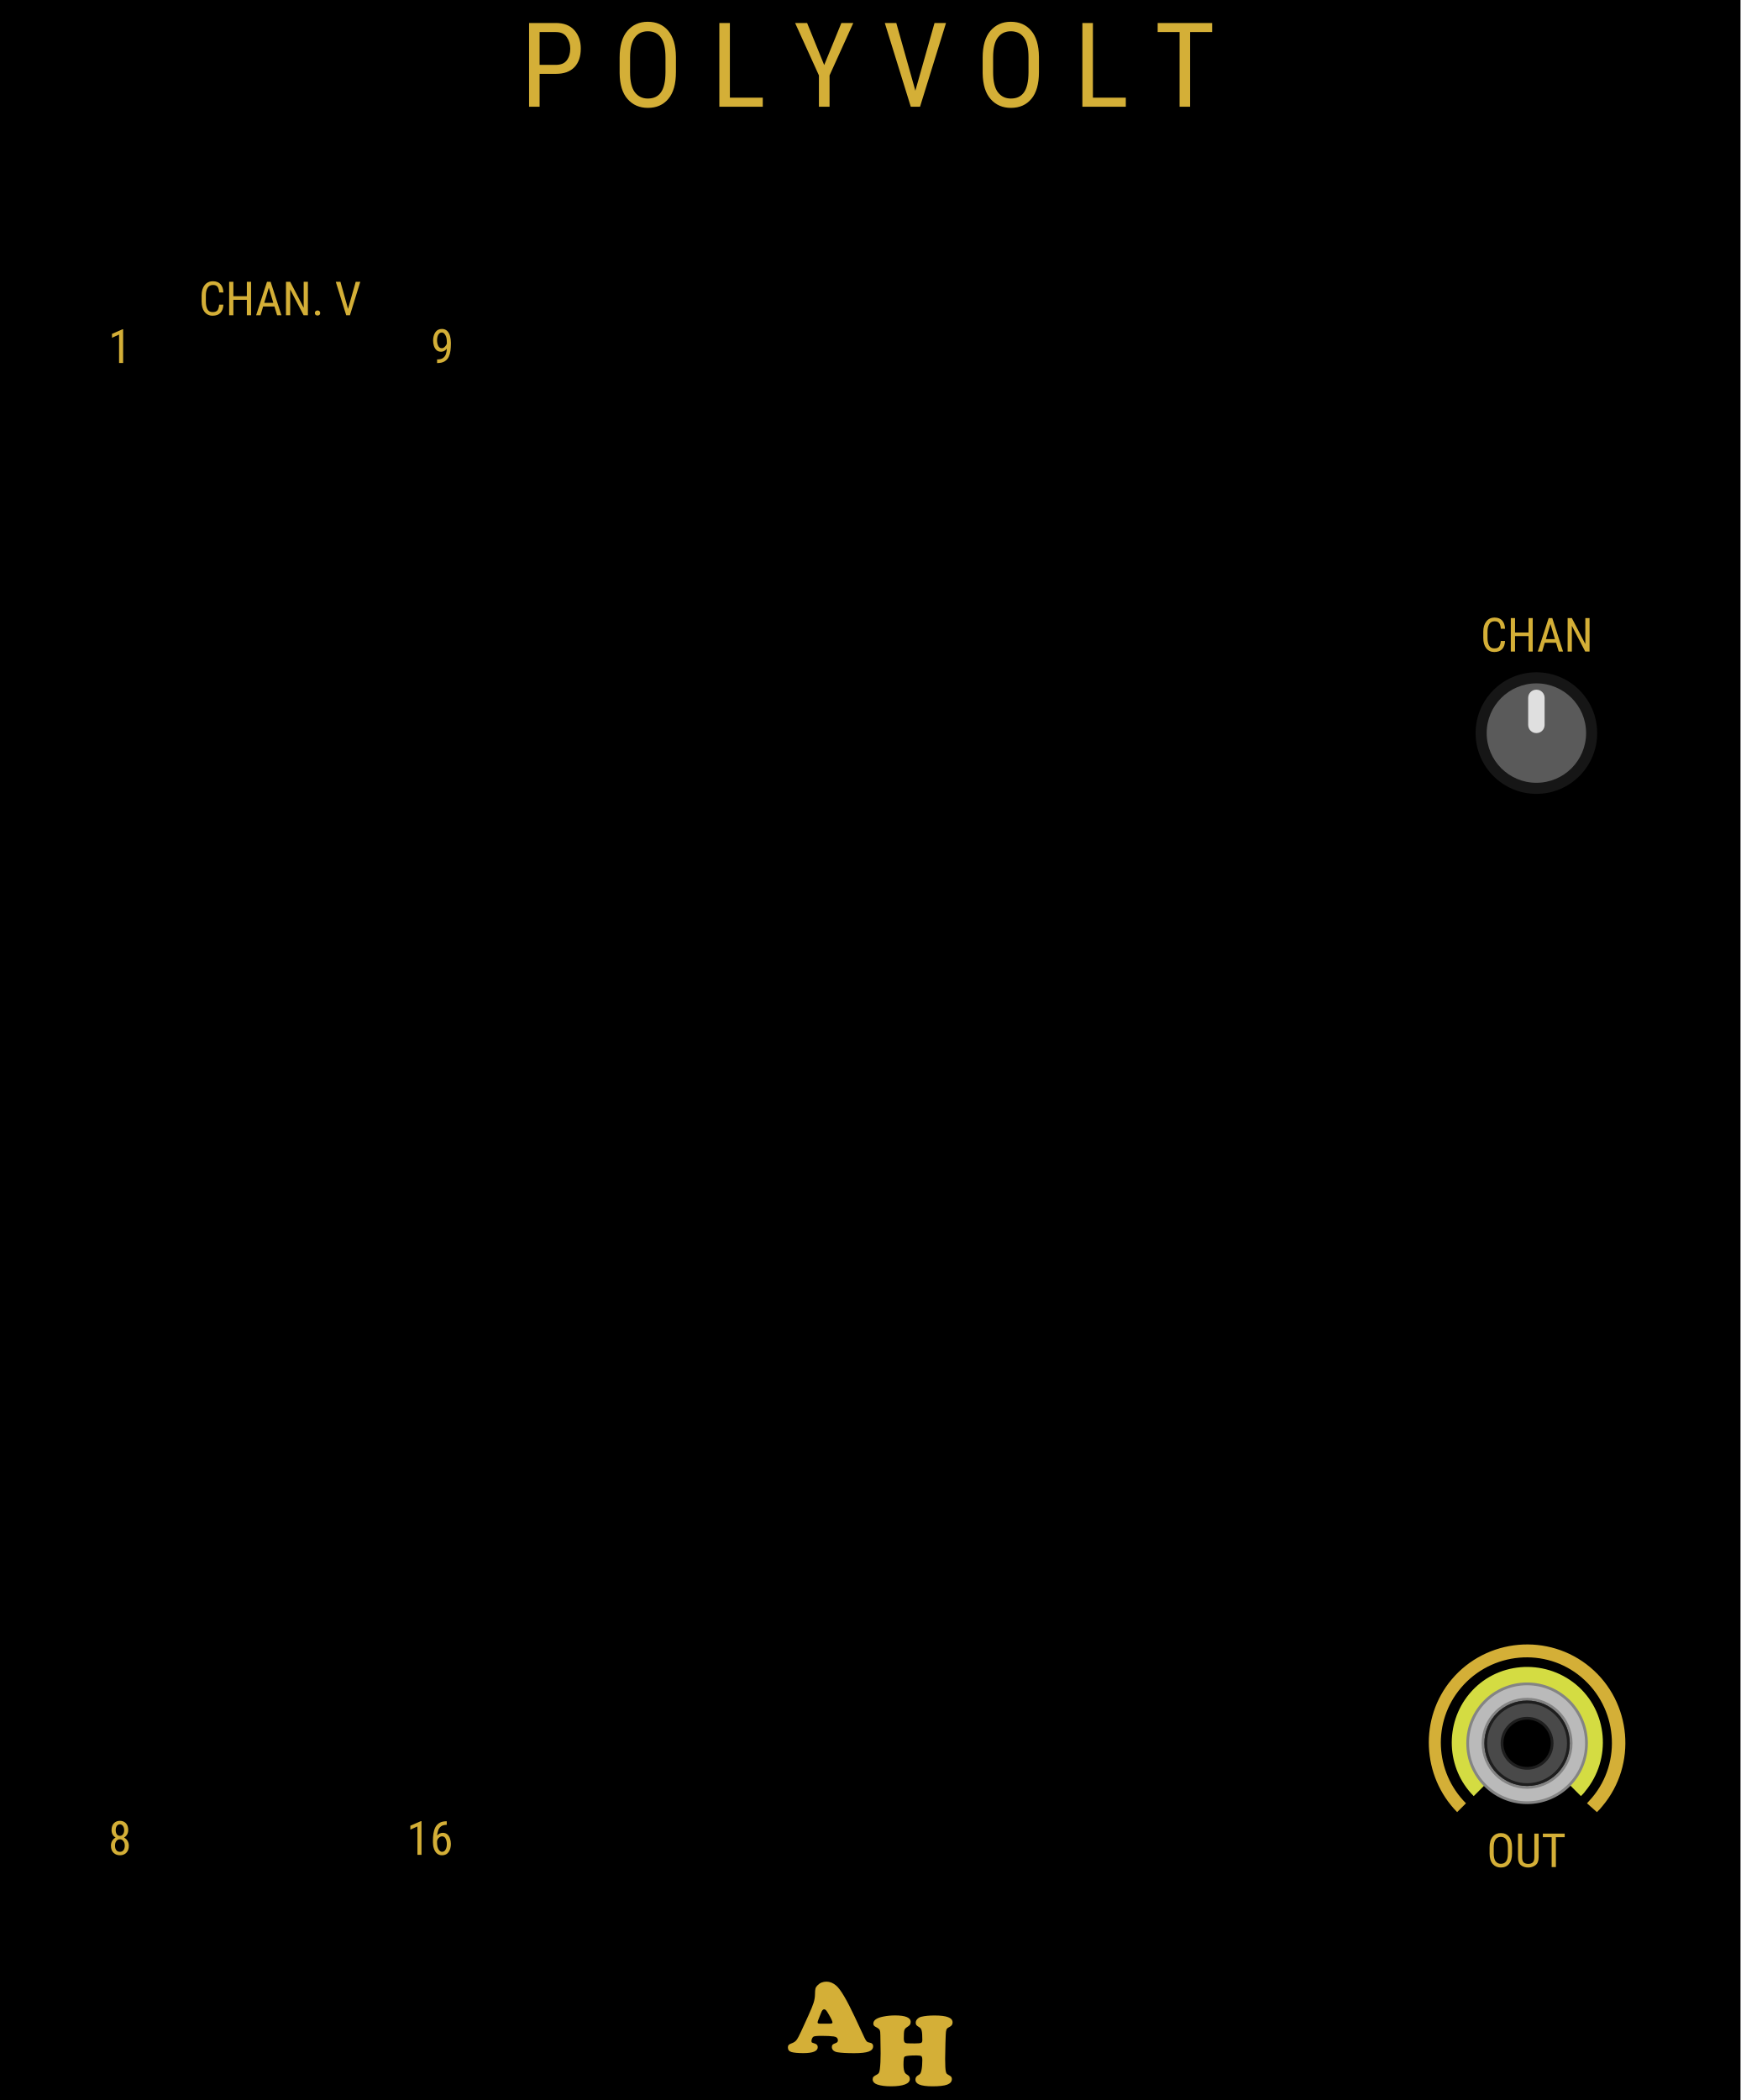
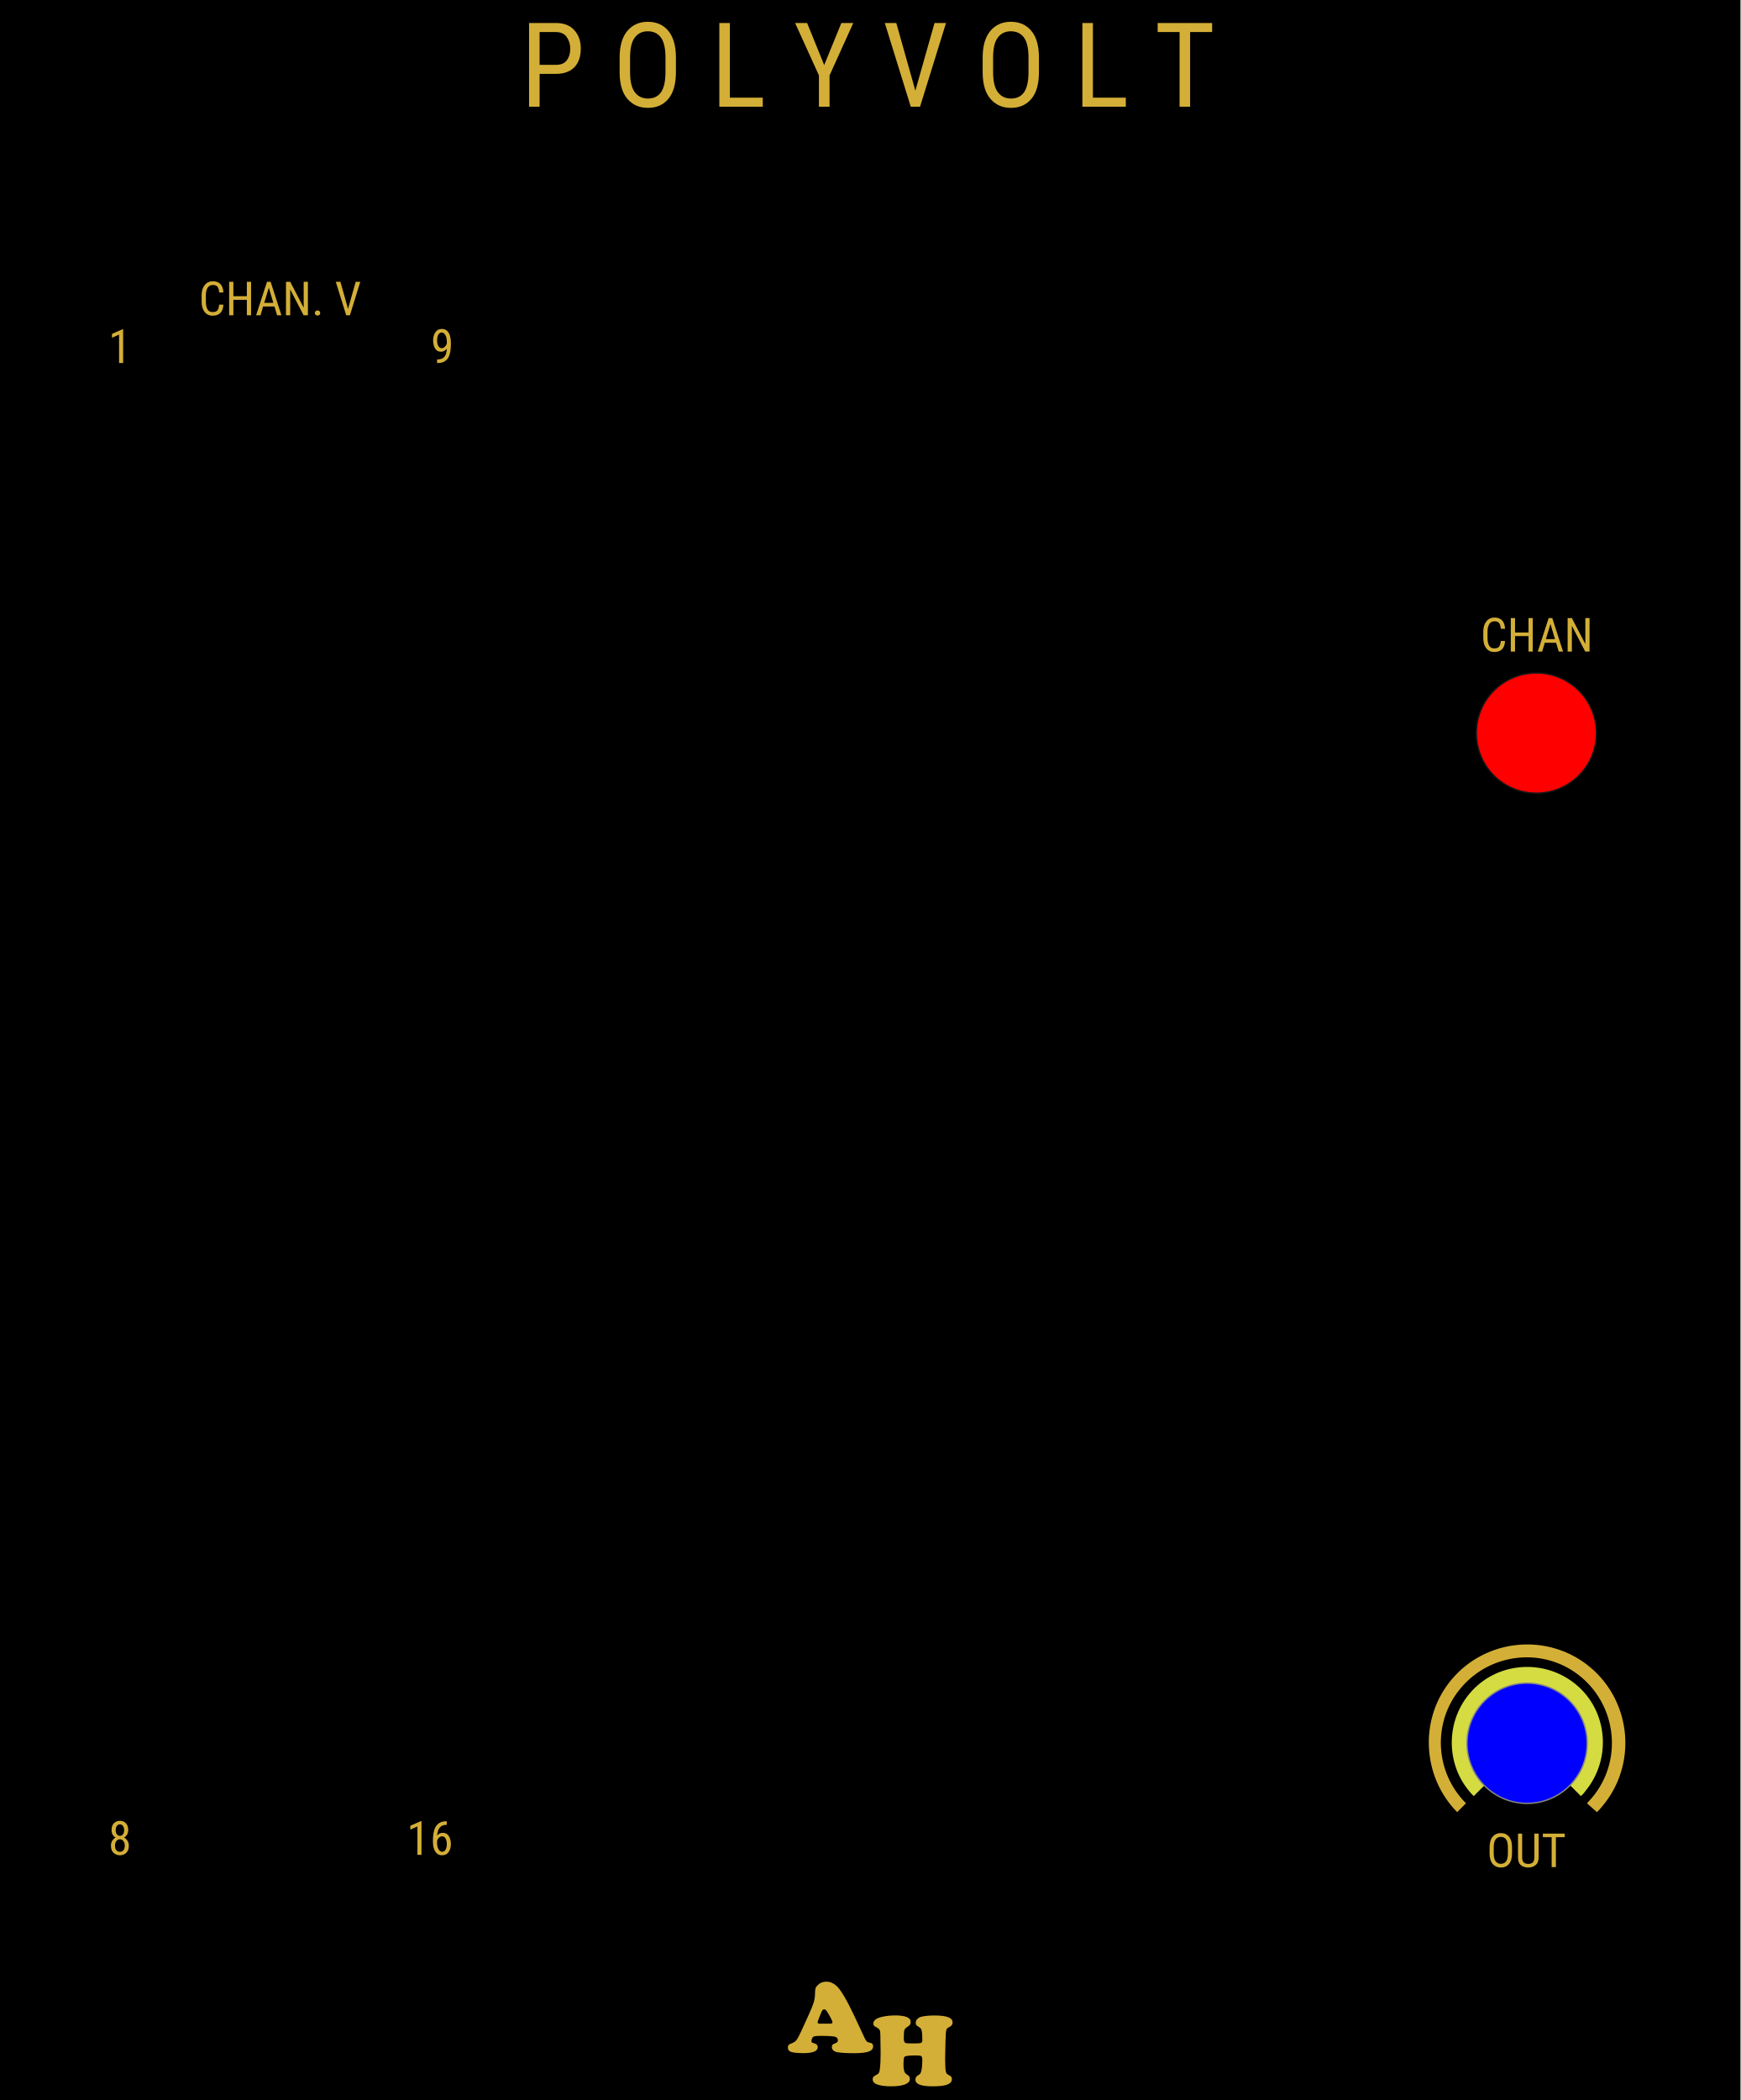
<svg xmlns="http://www.w3.org/2000/svg" xmlns:xlink="http://www.w3.org/1999/xlink" width="315" height="380" id="svg11791" version="1.1">
  <defs id="defs3">
    <marker orient="auto" refY="0" refX="0" id="DotM" style="overflow:visible">
      <path id="path4782" d="m -2.5,-1 c 0,2.76 -2.24,5 -5,5 -2.76,0 -5,-2.24 -5,-5 0,-2.76 2.24,-5 5,-5 2.76,0 5,2.24 5,5 z" style="fill-rule:evenodd;stroke:#000000;stroke-width:1pt" transform="matrix(0.4,0,0,0.4,2.96,0.4)" />
    </marker>
    <marker orient="auto" refY="0" refX="0" id="Arrow1Sstart" style="overflow:visible">
      <path id="path4730" d="M 0,0 5,-5 -12.5,0 5,5 Z" style="fill-rule:evenodd;stroke:#000000;stroke-width:1pt" transform="matrix(0.2,0,0,0.2,1.2,0)" />
    </marker>
    <marker orient="auto" refY="0" refX="0" id="Arrow2Mend" style="overflow:visible">
      <path id="path5158" style="fill-rule:evenodd;stroke-width:0.625;stroke-linejoin:round" d="M 8.719,4.034 -2.207,0.016 8.719,-4.002 c -1.745,2.372 -1.735,5.617 -6e-7,8.035 z" transform="scale(-0.6)" />
    </marker>
    <marker orient="auto" refY="0" refX="0" id="Arrow2Mstart" style="overflow:visible">
      <path id="path5155" style="fill-rule:evenodd;stroke-width:0.625;stroke-linejoin:round" d="M 8.719,4.034 -2.207,0.016 8.719,-4.002 c -1.745,2.372 -1.735,5.617 -6e-7,8.035 z" transform="scale(0.6)" />
    </marker>
    <marker orient="auto" refY="0" refX="0" id="Arrow1Mstart" style="overflow:visible">
      <path id="path6730" d="M 0,0 5,-5 -12.5,0 5,5 Z" style="fill-rule:evenodd;stroke:#000000;stroke-width:1pt" transform="matrix(0.4,0,0,0.4,4,0)" />
    </marker>
    <marker orient="auto" refY="0" refX="0" id="TriangleOutM" style="overflow:visible">
      <path id="path6869" d="M 5.77,0 -2.88,5 V -5 Z" style="fill-rule:evenodd;stroke:#000000;stroke-width:1pt" transform="scale(0.4)" />
    </marker>
    <marker orient="auto" refY="0" refX="0" id="TriangleOutS" style="overflow:visible">
      <path id="path6872" d="M 5.77,0 -2.88,5 V -5 Z" style="fill-rule:evenodd;stroke:#000000;stroke-width:1pt" transform="scale(0.2)" />
    </marker>
    <marker orient="auto" refY="0" refX="0" id="SquareL" style="overflow:visible">
      <path id="path7539" d="M -5,-5 V 5 H 5 V -5 Z" style="fill-rule:evenodd;stroke:#000000;stroke-width:1pt" transform="scale(0.8)" />
    </marker>
    <marker orient="auto" refY="0" refX="0" id="Arrow1Send" style="overflow:visible">
      <path id="path6739" d="M 0,0 5,-5 -12.5,0 5,5 Z" style="fill-rule:evenodd;stroke:#000000;stroke-width:1pt" transform="matrix(-0.2,0,0,-0.2,-1.2,0)" />
    </marker>
    <marker orient="auto" refY="0" refX="0" id="Arrow1Mend" style="overflow:visible">
      <path id="path6733" d="M 0,0 5,-5 -12.5,0 5,5 Z" style="fill-rule:evenodd;stroke:#000000;stroke-width:1pt" transform="matrix(-0.4,0,0,-0.4,-4,0)" />
    </marker>
    <marker orient="auto" refY="0" refX="0" id="Arrow1Lend" style="overflow:visible">
      <path id="path6727" d="M 0,0 5,-5 -12.5,0 5,5 Z" style="fill-rule:evenodd;stroke:#000000;stroke-width:1pt" transform="matrix(-0.8,0,0,-0.8,-10,0)" />
    </marker>
    <filter height="1" width="1" y="0" x="0" id="filter3998" style="color-interpolation-filters:sRGB">
      <feConvolveMatrix order="3 3" kernelMatrix="0 1 0 0 -2 0 0 1 0" in="SourceGraphic" divisor="1" targetX="1" targetY="1" preserveAlpha="true" result="result0" bias="0" id="feConvolveMatrix4000" />
    </filter>
    <filter height="1" width="1" y="0" x="0" id="filter3286" style="color-interpolation-filters:sRGB">
      <feFlood flood-color="rgb(128,128,128)" flood-opacity="0" result="result1" id="feFlood3288" />
      <feBlend result="result2" mode="normal" in2="SourceGraphic" id="feBlend3290" />
      <feComposite k4="0" k3="0" k1="0" result="result3" operator="arithmetic" k2="1" in2="SourceGraphic" id="feComposite3292" />
      <feComposite operator="in" in2="SourceGraphic" id="feComposite3294" />
    </filter>
    <clipPath clipPathUnits="userSpaceOnUse" id="clipPath6603">
      <path d="M 402,402 H 9515 V 13631 H 402 Z" id="path6605" style="clip-rule:evenodd" />
    </clipPath>
    <clipPath clipPathUnits="userSpaceOnUse" id="clipPath6613">
      <path d="M 402,402 H 9515 V 13631 H 402 Z" id="path6615" style="clip-rule:evenodd" />
    </clipPath>
    <clipPath clipPathUnits="userSpaceOnUse" id="clipPath6619">
      <path d="M 614,402 H 9303 V 6057 H 614 Z" id="path6621" style="clip-rule:evenodd" />
    </clipPath>
    <clipPath clipPathUnits="userSpaceOnUse" id="clipPath6290">
      <path d="M 402,402 H 9515 V 13631 H 402 Z" id="path6292" style="clip-rule:evenodd" />
    </clipPath>
    <clipPath clipPathUnits="userSpaceOnUse" id="clipPath6300">
      <path d="M 402,402 H 9515 V 13631 H 402 Z" id="path6302" style="clip-rule:evenodd" />
    </clipPath>
    <clipPath clipPathUnits="userSpaceOnUse" id="clipPath6306">
      <path d="M 614,402 H 9303 V 6655 H 614 Z" id="path6308" style="clip-rule:evenodd" />
    </clipPath>
    <clipPath clipPathUnits="userSpaceOnUse" id="clipPath5977">
      <path d="M 402,402 H 9515 V 13631 H 402 Z" id="path5979" style="clip-rule:evenodd" />
    </clipPath>
    <clipPath clipPathUnits="userSpaceOnUse" id="clipPath5987">
      <path d="M 402,402 H 9515 V 13631 H 402 Z" id="path5989" style="clip-rule:evenodd" />
    </clipPath>
    <clipPath clipPathUnits="userSpaceOnUse" id="clipPath5993">
      <path d="M 614,402 H 9303 V 6645 H 614 Z" id="path5995" style="clip-rule:evenodd" />
    </clipPath>
    <clipPath clipPathUnits="userSpaceOnUse" id="clipPath5664">
      <path d="M 402,402 H 9515 V 13631 H 402 Z" id="path5666" style="clip-rule:evenodd" />
    </clipPath>
    <clipPath clipPathUnits="userSpaceOnUse" id="clipPath5674">
      <path d="M 402,402 H 9515 V 13631 H 402 Z" id="path5676" style="clip-rule:evenodd" />
    </clipPath>
    <clipPath clipPathUnits="userSpaceOnUse" id="clipPath5680">
      <path d="M 614,402 H 9303 V 6655 H 614 Z" id="path5682" style="clip-rule:evenodd" />
    </clipPath>
    <clipPath clipPathUnits="userSpaceOnUse" id="clipPath5363">
      <path d="M 402,402 H 9515 V 13631 H 402 Z" id="path5365" style="clip-rule:evenodd" />
    </clipPath>
    <clipPath clipPathUnits="userSpaceOnUse" id="clipPath5373">
      <path d="M 402,402 H 9515 V 13631 H 402 Z" id="path5375" style="clip-rule:evenodd" />
    </clipPath>
    <clipPath clipPathUnits="userSpaceOnUse" id="clipPath5379">
      <path d="M 614,402 H 9303 V 6051 H 614 Z" id="path5381" style="clip-rule:evenodd" />
    </clipPath>
    <clipPath clipPathUnits="userSpaceOnUse" id="clipPath5062">
      <path d="M 402,402 H 9515 V 13631 H 402 Z" id="path5064" style="clip-rule:evenodd" />
    </clipPath>
    <clipPath clipPathUnits="userSpaceOnUse" id="clipPath5072">
      <path d="M 402,402 H 9515 V 13631 H 402 Z" id="path5074" style="clip-rule:evenodd" />
    </clipPath>
    <clipPath clipPathUnits="userSpaceOnUse" id="clipPath5078">
      <path d="M 614,402 H 9303 V 6051 H 614 Z" id="path5080" style="clip-rule:evenodd" />
    </clipPath>
    <clipPath clipPathUnits="userSpaceOnUse" id="clipPath4761">
      <path d="M 402,402 H 9515 V 13631 H 402 Z" id="path4763" style="clip-rule:evenodd" />
    </clipPath>
    <clipPath clipPathUnits="userSpaceOnUse" id="clipPath4771">
      <path d="M 402,402 H 9515 V 13631 H 402 Z" id="path4773" style="clip-rule:evenodd" />
    </clipPath>
    <clipPath clipPathUnits="userSpaceOnUse" id="clipPath4777">
      <path d="M 614,402 H 9303 V 6051 H 614 Z" id="path4779" style="clip-rule:evenodd" />
    </clipPath>
    <clipPath clipPathUnits="userSpaceOnUse" id="clipPath4159">
      <path d="M 402,402 H 9515 V 13631 H 402 Z" id="path4161" style="clip-rule:evenodd" />
    </clipPath>
    <clipPath clipPathUnits="userSpaceOnUse" id="clipPath4169">
      <path d="M 402,402 H 9515 V 13631 H 402 Z" id="path4171" style="clip-rule:evenodd" />
    </clipPath>
    <clipPath clipPathUnits="userSpaceOnUse" id="clipPath4175">
      <path d="M 614,402 H 9303 V 6051 H 614 Z" id="path4177" style="clip-rule:evenodd" />
    </clipPath>
    <linearGradient id="linearGradient8170">
      <stop id="stop8172" offset="0" style="stop-color:#000000;stop-opacity:1;" />
    </linearGradient>
    <filter height="1" width="1" y="0" x="0" id="filter3998-0" style="color-interpolation-filters:sRGB">
      <feConvolveMatrix order="3 3" kernelMatrix="0 1 0 0 -2 0 0 1 0" in="SourceGraphic" divisor="1" targetX="1" targetY="1" preserveAlpha="true" result="result0" bias="0" id="feConvolveMatrix4000-2" />
    </filter>
    <filter height="1" width="1" y="0" x="0" id="filter3286-2" style="color-interpolation-filters:sRGB">
      <feFlood flood-color="rgb(128,128,128)" flood-opacity="0" result="result1" id="feFlood3288-2" />
      <feBlend result="result2" mode="normal" in2="SourceGraphic" id="feBlend3290-7" />
      <feComposite k4="0" k3="0" k1="0" result="result3" operator="arithmetic" k2="1" in2="SourceGraphic" id="feComposite3292-9" />
      <feComposite operator="in" in2="SourceGraphic" id="feComposite3294-7" />
    </filter>
    <clipPath clipPathUnits="userSpaceOnUse" id="clipPath6603-6">
      <path d="M 402,402 H 9515 V 13631 H 402 Z" id="path6605-9" style="clip-rule:evenodd" />
    </clipPath>
    <clipPath clipPathUnits="userSpaceOnUse" id="clipPath6613-4">
      <path d="M 402,402 H 9515 V 13631 H 402 Z" id="path6615-8" style="clip-rule:evenodd" />
    </clipPath>
    <clipPath clipPathUnits="userSpaceOnUse" id="clipPath6619-1">
      <path d="M 614,402 H 9303 V 6057 H 614 Z" id="path6621-7" style="clip-rule:evenodd" />
    </clipPath>
    <clipPath clipPathUnits="userSpaceOnUse" id="clipPath6290-7">
      <path d="M 402,402 H 9515 V 13631 H 402 Z" id="path6292-5" style="clip-rule:evenodd" />
    </clipPath>
    <clipPath clipPathUnits="userSpaceOnUse" id="clipPath6300-0">
      <path d="M 402,402 H 9515 V 13631 H 402 Z" id="path6302-9" style="clip-rule:evenodd" />
    </clipPath>
    <clipPath clipPathUnits="userSpaceOnUse" id="clipPath6306-6">
      <path d="M 614,402 H 9303 V 6655 H 614 Z" id="path6308-7" style="clip-rule:evenodd" />
    </clipPath>
    <clipPath clipPathUnits="userSpaceOnUse" id="clipPath5977-5">
      <path d="M 402,402 H 9515 V 13631 H 402 Z" id="path5979-9" style="clip-rule:evenodd" />
    </clipPath>
    <clipPath clipPathUnits="userSpaceOnUse" id="clipPath5987-8">
      <path d="M 402,402 H 9515 V 13631 H 402 Z" id="path5989-4" style="clip-rule:evenodd" />
    </clipPath>
    <clipPath clipPathUnits="userSpaceOnUse" id="clipPath5993-8">
      <path d="M 614,402 H 9303 V 6645 H 614 Z" id="path5995-7" style="clip-rule:evenodd" />
    </clipPath>
    <clipPath clipPathUnits="userSpaceOnUse" id="clipPath5664-9">
      <path d="M 402,402 H 9515 V 13631 H 402 Z" id="path5666-9" style="clip-rule:evenodd" />
    </clipPath>
    <clipPath clipPathUnits="userSpaceOnUse" id="clipPath5674-5">
      <path d="M 402,402 H 9515 V 13631 H 402 Z" id="path5676-5" style="clip-rule:evenodd" />
    </clipPath>
    <clipPath clipPathUnits="userSpaceOnUse" id="clipPath5680-8">
      <path d="M 614,402 H 9303 V 6655 H 614 Z" id="path5682-9" style="clip-rule:evenodd" />
    </clipPath>
    <clipPath clipPathUnits="userSpaceOnUse" id="clipPath5363-3">
      <path d="M 402,402 H 9515 V 13631 H 402 Z" id="path5365-2" style="clip-rule:evenodd" />
    </clipPath>
    <clipPath clipPathUnits="userSpaceOnUse" id="clipPath5373-7">
      <path d="M 402,402 H 9515 V 13631 H 402 Z" id="path5375-5" style="clip-rule:evenodd" />
    </clipPath>
    <clipPath clipPathUnits="userSpaceOnUse" id="clipPath5379-4">
      <path d="M 614,402 H 9303 V 6051 H 614 Z" id="path5381-8" style="clip-rule:evenodd" />
    </clipPath>
    <clipPath clipPathUnits="userSpaceOnUse" id="clipPath5062-2">
      <path d="M 402,402 H 9515 V 13631 H 402 Z" id="path5064-2" style="clip-rule:evenodd" />
    </clipPath>
    <clipPath clipPathUnits="userSpaceOnUse" id="clipPath5072-4">
      <path d="M 402,402 H 9515 V 13631 H 402 Z" id="path5074-9" style="clip-rule:evenodd" />
    </clipPath>
    <clipPath clipPathUnits="userSpaceOnUse" id="clipPath5078-8">
      <path d="M 614,402 H 9303 V 6051 H 614 Z" id="path5080-7" style="clip-rule:evenodd" />
    </clipPath>
    <clipPath clipPathUnits="userSpaceOnUse" id="clipPath4761-5">
      <path d="M 402,402 H 9515 V 13631 H 402 Z" id="path4763-2" style="clip-rule:evenodd" />
    </clipPath>
    <clipPath clipPathUnits="userSpaceOnUse" id="clipPath4771-1">
      <path d="M 402,402 H 9515 V 13631 H 402 Z" id="path4773-7" style="clip-rule:evenodd" />
    </clipPath>
    <clipPath clipPathUnits="userSpaceOnUse" id="clipPath4777-0">
      <path d="M 614,402 H 9303 V 6051 H 614 Z" id="path4779-9" style="clip-rule:evenodd" />
    </clipPath>
    <clipPath clipPathUnits="userSpaceOnUse" id="clipPath4159-1">
      <path d="M 402,402 H 9515 V 13631 H 402 Z" id="path4161-2" style="clip-rule:evenodd" />
    </clipPath>
    <clipPath clipPathUnits="userSpaceOnUse" id="clipPath4169-5">
      <path d="M 402,402 H 9515 V 13631 H 402 Z" id="path4171-5" style="clip-rule:evenodd" />
    </clipPath>
    <clipPath clipPathUnits="userSpaceOnUse" id="clipPath4175-8">
      <path d="M 614,402 H 9303 V 6051 H 614 Z" id="path4177-8" style="clip-rule:evenodd" />
    </clipPath>
    <linearGradient id="linearGradient8170-5">
      <stop id="stop8172-0" offset="0" style="stop-color:#000000;stop-opacity:1;" />
    </linearGradient>
    <clipPath id="clip89">
      <rect id="rect4864" height="19" width="18" x="0" y="0" />
    </clipPath>
    <clipPath id="clip90">
      <path id="path4861" d="m 0.898,0.129 h 16.25 v 17.883 h -16.25 z m 0,0" />
    </clipPath>
    <mask id="mask44">
      <g transform="matrix(0.2645833,0,0,0.2645833,89.35879,128.5777)" id="g4858" style="filter:url(#alpha)">
        <rect id="rect4856" style="fill:#000000;fill-opacity:0.15;stroke:none" height="3351.5" width="3052.87" y="0" x="0" />
      </g>
    </mask>
    <filter height="1" width="1" y="0" x="0" filterUnits="objectBoundingBox" id="alpha">
      <feColorMatrix id="feColorMatrix4149" values="0 0 0 0 1 0 0 0 0 1 0 0 0 0 1 0 0 0 1 0" in="SourceGraphic" type="matrix" />
    </filter>
    <clipPath id="clipPath17821">
      <rect id="rect17819" height="19" width="18" x="0" y="0" />
    </clipPath>
    <clipPath id="clipPath17825">
      <path id="path17823" d="m 0.898,0.129 h 16.25 v 17.883 h -16.25 z m 0,0" />
    </clipPath>
    <clipPath id="clip87">
      <rect id="rect4848" height="26" width="24" x="0" y="0" />
    </clipPath>
    <clipPath id="clip88">
      <path id="path4845" d="m 0.684,0.922 h 22.68 v 24.938 H 0.684 Z m 0,0" />
    </clipPath>
    <mask id="mask43">
      <g transform="matrix(0.2645833,0,0,0.2645833,89.35879,128.5777)" id="g4842" style="filter:url(#alpha)">
        <rect id="rect4840" style="fill:#000000;fill-opacity:0.15;stroke:none" height="3351.5" width="3052.87" y="0" x="0" />
      </g>
    </mask>
    <filter height="1" width="1" y="0" x="0" filterUnits="objectBoundingBox" id="filter17836">
      <feColorMatrix id="feColorMatrix17834" values="0 0 0 0 1 0 0 0 0 1 0 0 0 0 1 0 0 0 1 0" in="SourceGraphic" type="matrix" />
    </filter>
    <clipPath id="clipPath17840">
      <rect id="rect17838" height="26" width="24" x="0" y="0" />
    </clipPath>
    <clipPath id="clipPath17844">
      <path id="path17842" d="m 0.684,0.922 h 22.68 v 24.938 H 0.684 Z m 0,0" />
    </clipPath>
    <linearGradient id="linearGradient37613">
      <stop style="stop-color:#d4af37;stop-opacity:1;" offset="0" id="stop37611" />
    </linearGradient>
    <linearGradient id="linearGradient43561">
      <stop style="stop-color:#d4dc42;stop-opacity:1;" offset="0" id="stop43559" />
    </linearGradient>
    <linearGradient id="linearGradient37613-3">
      <stop style="stop-color:#d4af37;stop-opacity:1;" offset="0" id="stop37611-1" />
    </linearGradient>
    <linearGradient xlink:href="#linearGradient37613" id="linearGradient53026" gradientUnits="userSpaceOnUse" x1="37.56" y1="71.597" x2="42.145" y2="71.597" gradientTransform="matrix(3.779528,0,0,3.779528,127.3388,138.6061)" />
    <linearGradient xlink:href="#linearGradient43561" id="linearGradient17034" gradientUnits="userSpaceOnUse" x1="352.326" y1="49.012" x2="379.676" y2="49.012" />
    <linearGradient xlink:href="#linearGradient43561" id="linearGradient17036" gradientUnits="userSpaceOnUse" x1="352.326" y1="49.012" x2="379.676" y2="49.012" />
    <linearGradient xlink:href="#linearGradient37613-3" id="linearGradient17038" gradientUnits="userSpaceOnUse" x1="348.17" y1="48.428" x2="383.744" y2="48.428" />
    <linearGradient xlink:href="#linearGradient37613-3" id="linearGradient17040" gradientUnits="userSpaceOnUse" x1="348.17" y1="48.428" x2="383.744" y2="48.428" />
    <linearGradient xlink:href="#linearGradient37613-3" id="linearGradient21903" gradientUnits="userSpaceOnUse" gradientTransform="matrix(3.779528,0,0,3.779528,126.4597,-143.5259)" x1="37.496" y1="88.049" x2="42.081" y2="88.049" />
  </defs>
  <g id="layer1" style="display:inline">
    <rect style="display:inline;fill:#000000;fill-opacity:1;stroke-width:16.209" id="rect7953" width="315" height="380" x="-0.012" y="74.387" ry="0" transform="translate(0.01175524,-74.38676)" />
    <g style="display:inline" id="g6059-0" transform="translate(36.62841,-73.38757)">
      <g aria-label="A" style="font-style:normal;font-weight:normal;font-size:40px;line-height:1.25;font-family:sans-serif;letter-spacing:0px;word-spacing:0px;fill:#000000;fill-opacity:1;stroke:none" id="text6049-8">
        <path d="m 118.107,438.427 1.723,3.691 q 0.246,0.51 0.41,0.674 0.164,0.155 0.501,0.21 0.656,0.1 0.656,0.665 0,0.665 -0.802,0.957 -0.802,0.292 -2.625,0.292 -2.06,0 -3.053,-0.173 -0.456,-0.082 -0.729,-0.328 -0.264,-0.255 -0.264,-0.611 0,-0.273 0.137,-0.419 0.146,-0.155 0.529,-0.283 0.428,-0.146 0.428,-0.492 0,-0.611 -0.738,-0.72 -0.793,-0.109 -2.233,-0.109 -1.212,0 -1.449,0.146 -0.146,0.091 -0.255,0.328 -0.109,0.237 -0.109,0.456 0,0.201 0.073,0.264 0.082,0.055 0.51,0.191 0.556,0.164 0.556,0.656 0,1.085 -2.598,1.085 -1.477,0 -2.169,-0.201 -0.638,-0.191 -0.638,-0.839 0,-0.283 0.137,-0.438 0.146,-0.155 0.51,-0.283 0.592,-0.21 0.893,-0.583 0.31,-0.383 0.875,-1.622 l 1.285,-2.816 q 0.711,-1.549 0.948,-2.315 0.246,-0.775 0.255,-1.513 0.009,-0.784 0.091,-1.085 0.091,-0.31 0.392,-0.602 0.629,-0.638 1.604,-0.638 0.921,0 1.759,0.72 1.167,0.984 3.391,5.733 z m -6.344,1.148 h 1.786 q 0.492,0 0.492,-0.219 0,-0.301 -0.684,-1.477 -0.31,-0.538 -0.474,-0.72 -0.164,-0.182 -0.346,-0.182 -0.328,0 -0.547,0.611 -0.036,0.082 -0.264,0.647 -0.383,0.93 -0.383,1.112 0,0.228 0.419,0.228 z" style="font-style:normal;font-variant:normal;font-weight:normal;font-stretch:normal;font-size:18.667px;font-family:'Cooper Black';-inkscape-font-specification:'Cooper Black, Normal';font-variant-ligatures:normal;font-variant-caps:normal;font-variant-numeric:normal;font-feature-settings:normal;text-align:start;writing-mode:lr-tb;text-anchor:start;fill:#d4af37;fill-opacity:1" id="path5337" />
      </g>
      <g aria-label="H" style="font-style:normal;font-weight:normal;font-size:40px;line-height:1.25;font-family:sans-serif;letter-spacing:0px;word-spacing:0px;fill:#000000;fill-opacity:1;stroke:none" id="text6053-9">
        <path d="m 125.35,438.083 q 2.844,0 2.844,1.176 0,0.319 -0.146,0.52 -0.146,0.201 -0.556,0.447 -0.355,0.219 -0.456,0.574 -0.091,0.355 -0.091,1.44 0,0.638 0.237,0.784 0.137,0.091 0.41,0.109 0.283,0.018 1.312,0.018 0.939,0 1.167,-0.1 0.228,-0.1 0.228,-0.501 0,-1.203 -0.109,-1.677 -0.109,-0.474 -0.428,-0.647 -0.401,-0.228 -0.529,-0.383 -0.128,-0.164 -0.128,-0.428 0,-0.374 0.283,-0.674 0.283,-0.31 0.738,-0.419 0.948,-0.228 2.379,-0.228 1.677,0 2.47,0.31 0.802,0.301 0.802,0.948 0,0.547 -0.565,0.82 -0.355,0.164 -0.465,0.319 -0.109,0.146 -0.173,0.556 -0.036,0.228 -0.091,2.023 -0.055,1.796 -0.055,2.853 0,1.85 0.137,2.352 0.073,0.273 0.164,0.365 0.091,0.091 0.574,0.365 0.346,0.191 0.346,0.583 0,0.693 -0.829,1.012 -0.82,0.31 -2.671,0.31 -1.622,0 -2.397,-0.319 -0.702,-0.292 -0.702,-0.902 0,-0.52 0.538,-0.811 0.264,-0.146 0.355,-0.292 0.1,-0.146 0.191,-0.538 0.164,-0.766 0.164,-1.878 0,-0.574 -0.173,-0.711 -0.164,-0.137 -0.875,-0.137 -1.632,0 -2.078,0.182 -0.182,0.073 -0.228,0.428 -0.055,0.438 -0.055,1.076 0,1.039 0.292,1.495 0.1,0.146 0.474,0.374 0.383,0.219 0.383,0.72 0,0.638 -0.884,0.975 -0.884,0.337 -2.525,0.337 -1.495,0 -2.443,-0.31 -0.41,-0.137 -0.647,-0.383 -0.228,-0.255 -0.228,-0.556 0,-0.301 0.146,-0.465 0.146,-0.164 0.638,-0.419 0.255,-0.128 0.355,-0.328 0.109,-0.201 0.164,-0.674 0.137,-1.066 0.137,-2.789 0,-0.319 -0.009,-0.757 -0.036,-2.188 -0.036,-2.497 0.009,-0.784 -0.137,-1.03 -0.137,-0.255 -0.738,-0.556 -0.401,-0.191 -0.401,-0.574 0,-0.921 1.786,-1.276 1.039,-0.21 2.133,-0.21 z" style="font-style:normal;font-variant:normal;font-weight:normal;font-stretch:normal;font-size:18.667px;font-family:'Cooper Black';-inkscape-font-specification:'Cooper Black, Normal';font-variant-ligatures:normal;font-variant-caps:normal;font-variant-numeric:normal;font-feature-settings:normal;text-align:start;writing-mode:lr-tb;text-anchor:start;fill:#d4af37;fill-opacity:1" id="path5340" />
      </g>
    </g>
    <text id="text7961" y="93.702" x="94.103" style="font-style:normal;font-variant:normal;font-weight:normal;font-stretch:normal;font-size:21.333px;line-height:1.25;font-family:'Roboto Condensed';-inkscape-font-specification:'Roboto Condensed, Normal';font-variant-ligatures:normal;font-variant-caps:normal;font-variant-numeric:normal;font-variant-east-asian:normal;letter-spacing:0px;word-spacing:0px;display:inline;fill:#d4af37;fill-opacity:1;stroke:none" xml:space="preserve" transform="translate(0.01175524,-74.38676)">
      <tspan style="font-style:normal;font-variant:normal;font-weight:normal;font-stretch:normal;font-size:21.333px;font-family:'Roboto Condensed';-inkscape-font-specification:'Roboto Condensed, Normal';font-variant-ligatures:normal;font-variant-caps:normal;font-variant-numeric:normal;font-variant-east-asian:normal;text-align:start;writing-mode:lr-tb;text-anchor:start;fill:#d4af37;fill-opacity:1" y="93.702" x="94.103" id="tspan7959">P O L Y V O L T</tspan>
    </text>
  </g>
  <g id="layer2" style="display:inline" transform="translate(0.01175524,-74.38676)">
    <g style="font-style:normal;font-variant:normal;font-weight:bold;font-stretch:condensed;font-size:24px;line-height:125%;font-family:Miso;-inkscape-font-specification:'Miso Bold Condensed';letter-spacing:-0.06px;word-spacing:0px;fill:#000000;fill-opacity:1;stroke:none" id="text4395" transform="matrix(0.8346288,0,0,0.8346288,-0.00194398,75.14247)" />
    <g transform="matrix(0.8346288,0,0,0.8346288,-0.00194398,76.32542)" style="font-style:normal;font-variant:normal;font-weight:normal;font-stretch:normal;font-size:16px;line-height:125%;font-family:Nasalization;-inkscape-font-specification:Nasalization;letter-spacing:0px;word-spacing:0px;fill:#000000;fill-opacity:1;stroke:none" id="text20106" />
    <g style="font-style:normal;font-variant:normal;font-weight:bold;font-stretch:condensed;font-size:14px;line-height:125%;font-family:Miso;-inkscape-font-specification:'Miso Bold Condensed';letter-spacing:-0.06px;word-spacing:0px;fill:#000000;fill-opacity:1;stroke:none" id="flowRoot7367" transform="matrix(0.8346288,0,0,0.8346288,-0.00194398,75.14247)" />
    <g transform="matrix(0.8346288,0,0,0.8346288,-0.00194398,76.32542)" style="font-style:normal;font-variant:normal;font-weight:bold;font-stretch:condensed;font-size:14px;line-height:125%;font-family:Miso;-inkscape-font-specification:'Miso Bold Condensed';letter-spacing:0px;word-spacing:0px;fill:#000000;fill-opacity:1;stroke:none" id="text10240" />
    <g style="display:inline;fill:#ffffff;fill-opacity:1" transform="matrix(0.8346288,0,0,0.8346288,-34.48847,235.1078)" id="g4020" />
    <text xml:space="preserve" style="font-style:normal;font-weight:normal;font-size:40px;line-height:1.25;font-family:sans-serif;letter-spacing:0px;word-spacing:0px;fill:#000000;fill-opacity:1;stroke:none" x="112.307" y="441.102" id="text6045" />
    <text xml:space="preserve" style="font-style:normal;font-variant:normal;font-weight:normal;font-stretch:normal;font-size:40px;line-height:1.25;font-family:Eurostile;-inkscape-font-specification:Eurostile;letter-spacing:0px;word-spacing:0px;fill:#000000;fill-opacity:1;stroke:none" x="-101.724" y="196.235" id="text18936" />
    <text xml:space="preserve" style="font-style:normal;font-weight:normal;font-size:37.333px;line-height:1.25;font-family:sans-serif;letter-spacing:0px;word-spacing:0px;fill:#d4af37;fill-opacity:1;stroke:none" x="40.735" y="207.953" id="text22752" />
    <text xml:space="preserve" style="font-style:normal;font-weight:normal;font-size:37.333px;line-height:1.25;font-family:sans-serif;letter-spacing:0px;word-spacing:0px;fill:#000000;fill-opacity:1;stroke:none" x="70.716" y="348.295" id="text22756" />
    <flowRoot xml:space="preserve" id="flowRoot1122" style="font-style:normal;font-weight:normal;font-size:37.333px;line-height:1.25;font-family:sans-serif;letter-spacing:0px;word-spacing:0px;fill:#000000;fill-opacity:1;stroke:none">
      <flowRegion id="flowRegion1124">
        <rect id="rect1126" width="366.836" height="465.127" x="-64.503" y="-35.543" />
      </flowRegion>
      <flowPara id="flowPara1128" />
    </flowRoot>
    <text xml:space="preserve" style="font-style:normal;font-variant:normal;font-weight:normal;font-stretch:normal;font-size:8.533px;line-height:1.25;font-family:'Roboto Condensed';-inkscape-font-specification:'Roboto Condensed, Normal';font-variant-ligatures:normal;font-variant-caps:normal;font-variant-numeric:normal;font-variant-east-asian:normal;letter-spacing:0px;word-spacing:0px;display:inline;fill:#d4af37;fill-opacity:1;stroke:none" x="35.963" y="131.435" id="text1150">
      <tspan id="tspan1148" x="35.963" y="131.435" style="font-style:normal;font-variant:normal;font-weight:normal;font-stretch:normal;font-size:8.533px;font-family:'Roboto Condensed';-inkscape-font-specification:'Roboto Condensed, Normal';font-variant-ligatures:normal;font-variant-caps:normal;font-variant-numeric:normal;font-variant-east-asian:normal;text-align:start;writing-mode:lr-tb;text-anchor:start;fill:#d4af37;fill-opacity:1">CHAN. V</tspan>
    </text>
    <g id="g4125">
      <text id="text1122" y="140.064" x="19.586" style="font-style:normal;font-variant:normal;font-weight:normal;font-stretch:normal;font-size:8.533px;line-height:1.25;font-family:'Roboto Condensed';-inkscape-font-specification:'Roboto Condensed, Normal';font-variant-ligatures:normal;font-variant-caps:normal;font-variant-numeric:normal;font-variant-east-asian:normal;letter-spacing:0px;word-spacing:0px;display:inline;fill:#d4af37;fill-opacity:1;stroke:none" xml:space="preserve">
        <tspan style="font-style:normal;font-variant:normal;font-weight:normal;font-stretch:normal;font-size:8.533px;font-family:'Roboto Condensed';-inkscape-font-specification:'Roboto Condensed, Normal';font-variant-ligatures:normal;font-variant-caps:normal;font-variant-numeric:normal;font-variant-east-asian:normal;text-align:start;writing-mode:lr-tb;text-anchor:start;fill:#d4af37;fill-opacity:1" y="140.064" x="19.586" id="tspan1120">1</tspan>
      </text>
      <text xml:space="preserve" style="font-style:normal;font-variant:normal;font-weight:normal;font-stretch:normal;font-size:8.533px;line-height:1.25;font-family:'Roboto Condensed';-inkscape-font-specification:'Roboto Condensed, Normal';font-variant-ligatures:normal;font-variant-caps:normal;font-variant-numeric:normal;font-variant-east-asian:normal;letter-spacing:0px;word-spacing:0px;display:inline;fill:#d4af37;fill-opacity:1;stroke:none" x="19.586" y="410.022" id="text1126">
        <tspan id="tspan1124" x="19.586" y="410.022" style="font-style:normal;font-variant:normal;font-weight:normal;font-stretch:normal;font-size:8.533px;font-family:'Roboto Condensed';-inkscape-font-specification:'Roboto Condensed, Normal';font-variant-ligatures:normal;font-variant-caps:normal;font-variant-numeric:normal;font-variant-east-asian:normal;text-align:start;writing-mode:lr-tb;text-anchor:start;fill:#d4af37;fill-opacity:1">8</tspan>
      </text>
      <text xml:space="preserve" style="font-style:normal;font-variant:normal;font-weight:normal;font-stretch:normal;font-size:8.533px;line-height:1.25;font-family:'Roboto Condensed';-inkscape-font-specification:'Roboto Condensed, Normal';font-variant-ligatures:normal;font-variant-caps:normal;font-variant-numeric:normal;font-variant-east-asian:normal;letter-spacing:0px;word-spacing:0px;display:inline;fill:#d4af37;fill-opacity:1;stroke:none" x="77.936" y="140.064" id="text1130">
        <tspan id="tspan1128" x="77.936" y="140.064" style="font-style:normal;font-variant:normal;font-weight:normal;font-stretch:normal;font-size:8.533px;font-family:'Roboto Condensed';-inkscape-font-specification:'Roboto Condensed, Normal';font-variant-ligatures:normal;font-variant-caps:normal;font-variant-numeric:normal;font-variant-east-asian:normal;text-align:start;writing-mode:lr-tb;text-anchor:start;fill:#d4af37;fill-opacity:1">9</tspan>
      </text>
      <text id="text1134" y="410.022" x="73.586" style="font-style:normal;font-variant:normal;font-weight:normal;font-stretch:normal;font-size:8.533px;line-height:1.25;font-family:'Roboto Condensed';-inkscape-font-specification:'Roboto Condensed, Normal';font-variant-ligatures:normal;font-variant-caps:normal;font-variant-numeric:normal;font-variant-east-asian:normal;letter-spacing:0px;word-spacing:0px;display:inline;fill:#d4af37;fill-opacity:1;stroke:none" xml:space="preserve">
        <tspan style="font-style:normal;font-variant:normal;font-weight:normal;font-stretch:normal;font-size:8.533px;font-family:'Roboto Condensed';-inkscape-font-specification:'Roboto Condensed, Normal';font-variant-ligatures:normal;font-variant-caps:normal;font-variant-numeric:normal;font-variant-east-asian:normal;text-align:start;writing-mode:lr-tb;text-anchor:start;fill:#d4af37;fill-opacity:1" y="410.022" x="73.586" id="tspan1132">16</tspan>
      </text>
    </g>
    <g id="g21919">
      <text xml:space="preserve" style="font-style:normal;font-variant:normal;font-weight:normal;font-stretch:normal;font-size:8.533px;line-height:1.25;font-family:'Roboto Condensed';-inkscape-font-specification:'Roboto Condensed, Normal';font-variant-ligatures:normal;font-variant-caps:normal;font-variant-numeric:normal;font-feature-settings:normal;text-align:start;letter-spacing:0px;word-spacing:0px;writing-mode:lr-tb;text-anchor:start;display:inline;fill:url(#linearGradient53026);fill-opacity:1;stroke:none;stroke-width:1" x="269.05" y="412.242" id="text53016">
        <tspan id="tspan53014" x="269.05" y="412.242" style="fill:url(#linearGradient53026);fill-opacity:1;stroke-width:1">OUT</tspan>
      </text>
      <g id="g51855" transform="translate(185.051,-4.262531)">
        <g id="g140" transform="translate(-274.6401,342.9598)" style="fill:url(#linearGradient17036);fill-opacity:1">
          <path fill="#57a37b" d="m 366,51 9.7,9.7 C 376,60.4 376.3,60.1 376.5,59.8 381.3,54 380.6,45.3 374.8,40.5 369,35.7 360.3,36.4 355.5,42.2 c -4.5,5.4 -4.2,13.5 0.8,18.5 z" id="path138" style="fill:url(#linearGradient17034);fill-opacity:1" />
        </g>
        <g id="g144" transform="translate(-274.6401,342.9598)" style="fill:url(#linearGradient17040);fill-opacity:1">
          <path fill="#57a37b" d="m 378.6,63.6 c 0.4,-0.4 0.7,-0.7 1,-1.1 C 385.9,55 384.9,43.7 377.4,37.4 c -7.5,-6.3 -18.8,-5.3 -25.1,2.2 -5.9,7 -5.4,17.5 1,24 L 354.9,62 c -5.7,-5.7 -6.1,-14.8 -0.9,-20.9 5.5,-6.5 15.3,-7.4 21.8,-1.9 6.5,5.5 7.4,15.3 1.9,21.8 -0.3,0.3 -0.6,0.7 -0.9,1 z" id="path142" style="fill:url(#linearGradient17038);fill-opacity:1" />
        </g>
      </g>
    </g>
    <text xml:space="preserve" style="font-style:normal;font-variant:normal;font-weight:normal;font-stretch:normal;font-size:8.533px;line-height:1.25;font-family:'Roboto Condensed';-inkscape-font-specification:'Roboto Condensed, Normal';font-variant-ligatures:normal;font-variant-caps:normal;font-variant-numeric:normal;font-feature-settings:normal;text-align:start;letter-spacing:0px;word-spacing:0px;writing-mode:lr-tb;text-anchor:start;display:inline;fill:url(#linearGradient21903);fill-opacity:1;stroke:none;stroke-width:1" x="267.926" y="192.291" id="text65039">
      <tspan id="tspan65037" x="267.926" y="192.291" style="fill:url(#linearGradient21903);fill-opacity:1;stroke-width:1">CHAN</tspan>
    </text>
  </g>
  <g id="layer3" style="display:inline">
    <g id="g99208" transform="translate(253.6729,-60.45349)" style="display:inline">
      <path style="fill:#161616" d="m 35.392,193.108 c 0,6.075 -4.923,10.998 -10.998,10.998 -6.075,0 -11.002,-4.923 -11.002,-10.998 0,-6.079 4.927,-11.002 11.002,-11.002 6.075,-1e-5 10.998,4.923 10.998,11.002" id="path110598_4_" />
      <path style="fill:#5a5a5a;fill-opacity:1" d="m 33.387,193.108 c 0,4.968 -4.026,8.994 -8.994,8.994 -4.968,0 -8.997,-4.026 -8.997,-8.994 0,-4.971 4.029,-8.997 8.997,-8.997 4.968,-1e-5 8.994,4.026 8.994,8.997" id="path110598_3_" />
      <path style="clip-rule:evenodd;fill:#dfdfdf;fill-rule:evenodd" id="path16050" d="m 24.414,193.106 h -0.045 c -0.809,0 -1.465,-0.656 -1.465,-1.465 v -4.92 c 0,-0.809 0.656,-1.465 1.465,-1.465 h 0.045 c 0.809,0 1.465,0.656 1.465,1.465 v 4.92 c 0,0.809 -0.656,1.465 -1.465,1.465 z" />
    </g>
    <g id="g99392" transform="translate(265.38,304.4505)" style="display:inline">
      <g id="g99390" transform="translate(-88.61115,-119.1986)">
        <g id="g99372">
          <circle fill="#bababa" cx="99.611" cy="130.199" r="10.75" id="circle99368" />
          <path fill="#848484" d="m 99.611,119.699 c 5.79,0 10.5,4.71 10.5,10.5 0,5.79 -4.71,10.5 -10.5,10.5 -5.79,0 -10.5,-4.71 -10.5,-10.5 0,-5.79 4.71,-10.5 10.5,-10.5 m 0,-0.5 c -6.075,0 -11,4.925 -11,11 0,6.075 4.925,11 11,11 6.075,0 11,-4.925 11,-11 0,-6.075 -4.925,-11 -11,-11 z" id="path99370" />
        </g>
        <g id="g99386">
          <g id="g99378">
            <circle fill="#303030" cx="99.611" cy="130.199" r="7.976" id="circle99374" />
            <path fill="#848484" d="m 99.611,122.473 c 4.267,0 7.726,3.459 7.726,7.726 0,4.267 -3.459,7.726 -7.726,7.726 -4.267,0 -7.726,-3.459 -7.726,-7.726 -1e-5,-4.267 3.459,-7.726 7.726,-7.726 m 0,-0.5 c -4.536,0 -8.226,3.69 -8.226,8.226 0,4.536 3.69,8.226 8.226,8.226 4.536,0 8.226,-3.69 8.226,-8.226 0,-4.536 -3.69,-8.226 -8.226,-8.226 z" id="path99376" />
          </g>
          <g id="g99384">
            <circle fill="#494949" cx="99.611" cy="130.199" r="7.476" id="circle99380" />
            <path fill="#1e1e1e" d="m 99.611,122.973 c 3.984,0 7.226,3.242 7.226,7.226 0,3.984 -3.242,7.226 -7.226,7.226 -3.984,0 -7.226,-3.242 -7.226,-7.226 0,-3.984 3.242,-7.226 7.226,-7.226 m 0,-0.5 c -4.267,0 -7.726,3.459 -7.726,7.726 0,4.267 3.459,7.726 7.726,7.726 4.267,0 7.726,-3.459 7.726,-7.726 0,-4.267 -3.459,-7.726 -7.726,-7.726 z" id="path99382" />
          </g>
        </g>
        <circle stroke="#1e1e1e" stroke-width="0.5" stroke-miterlimit="10" cx="99.611" cy="130.199" r="4.534" id="circle99388" />
      </g>
    </g>
  </g>
+   <g id="layer4" style="display:inline">
+     <circle fill="#bababa" cx="278.065" cy="132.653" id="CHAN_PARAM" style="display:inline;fill:#ff0000;fill-opacity:1" r="10.75" />
+     <circle fill="#bababa" cx="276.38" cy="315.45" r="10.75" id="POLY_OUTPUT" style="display:inline;fill:#0000ff;fill-opacity:1" />
+   </g>
</svg>
